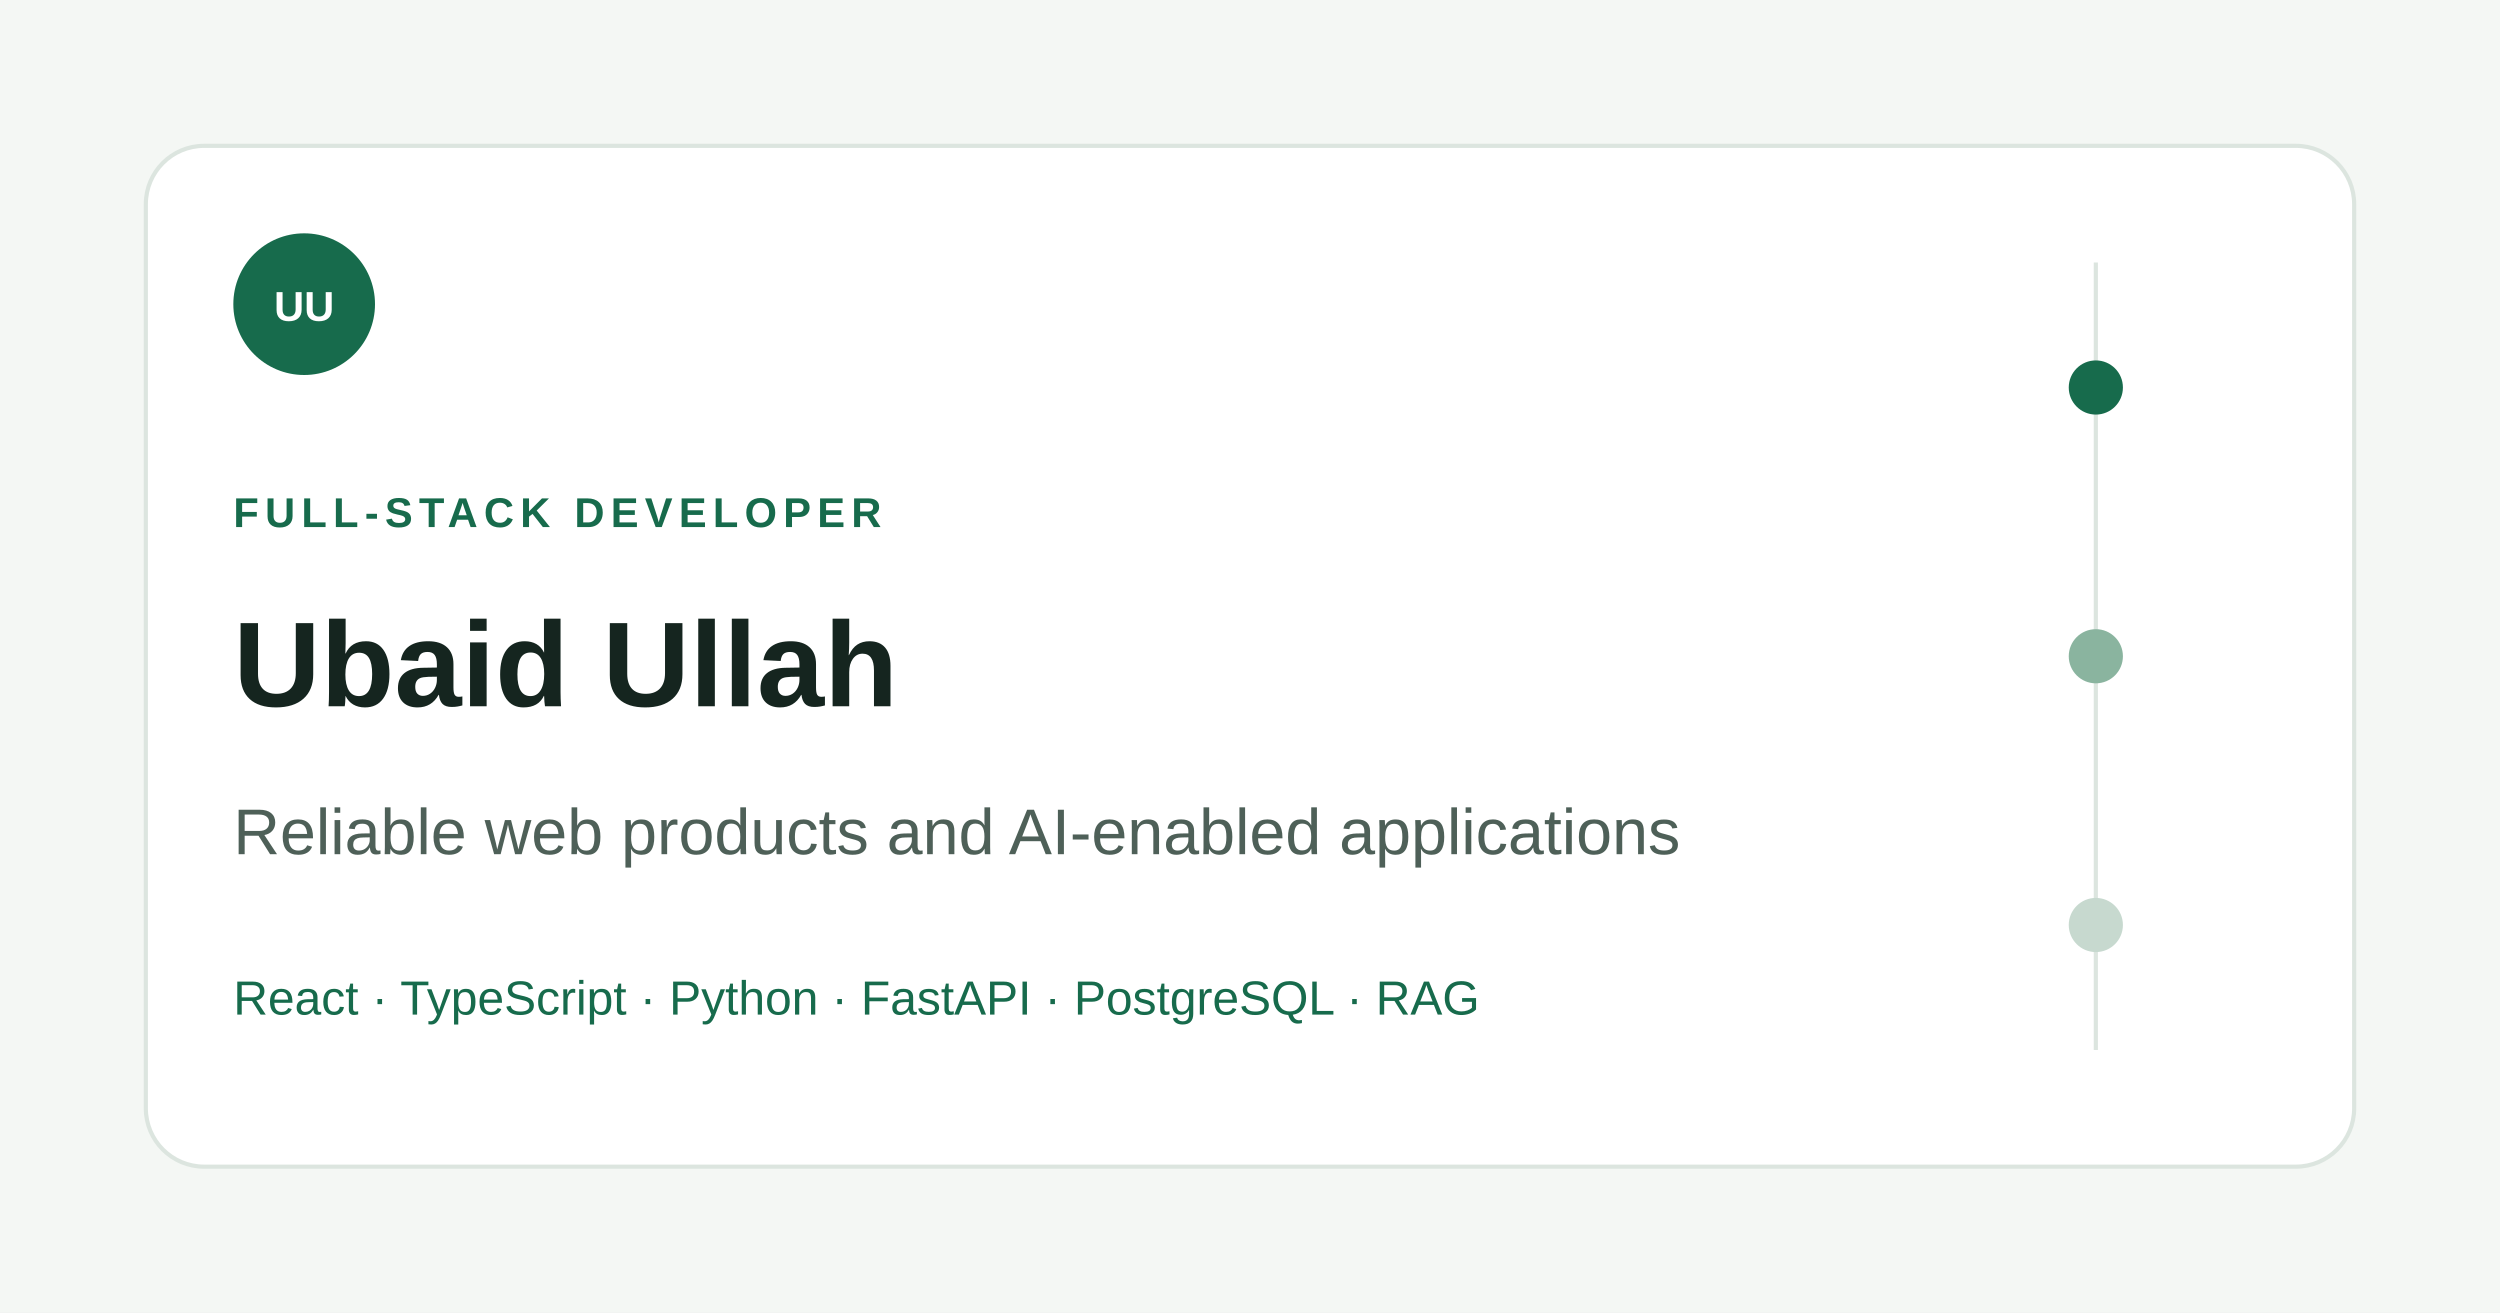
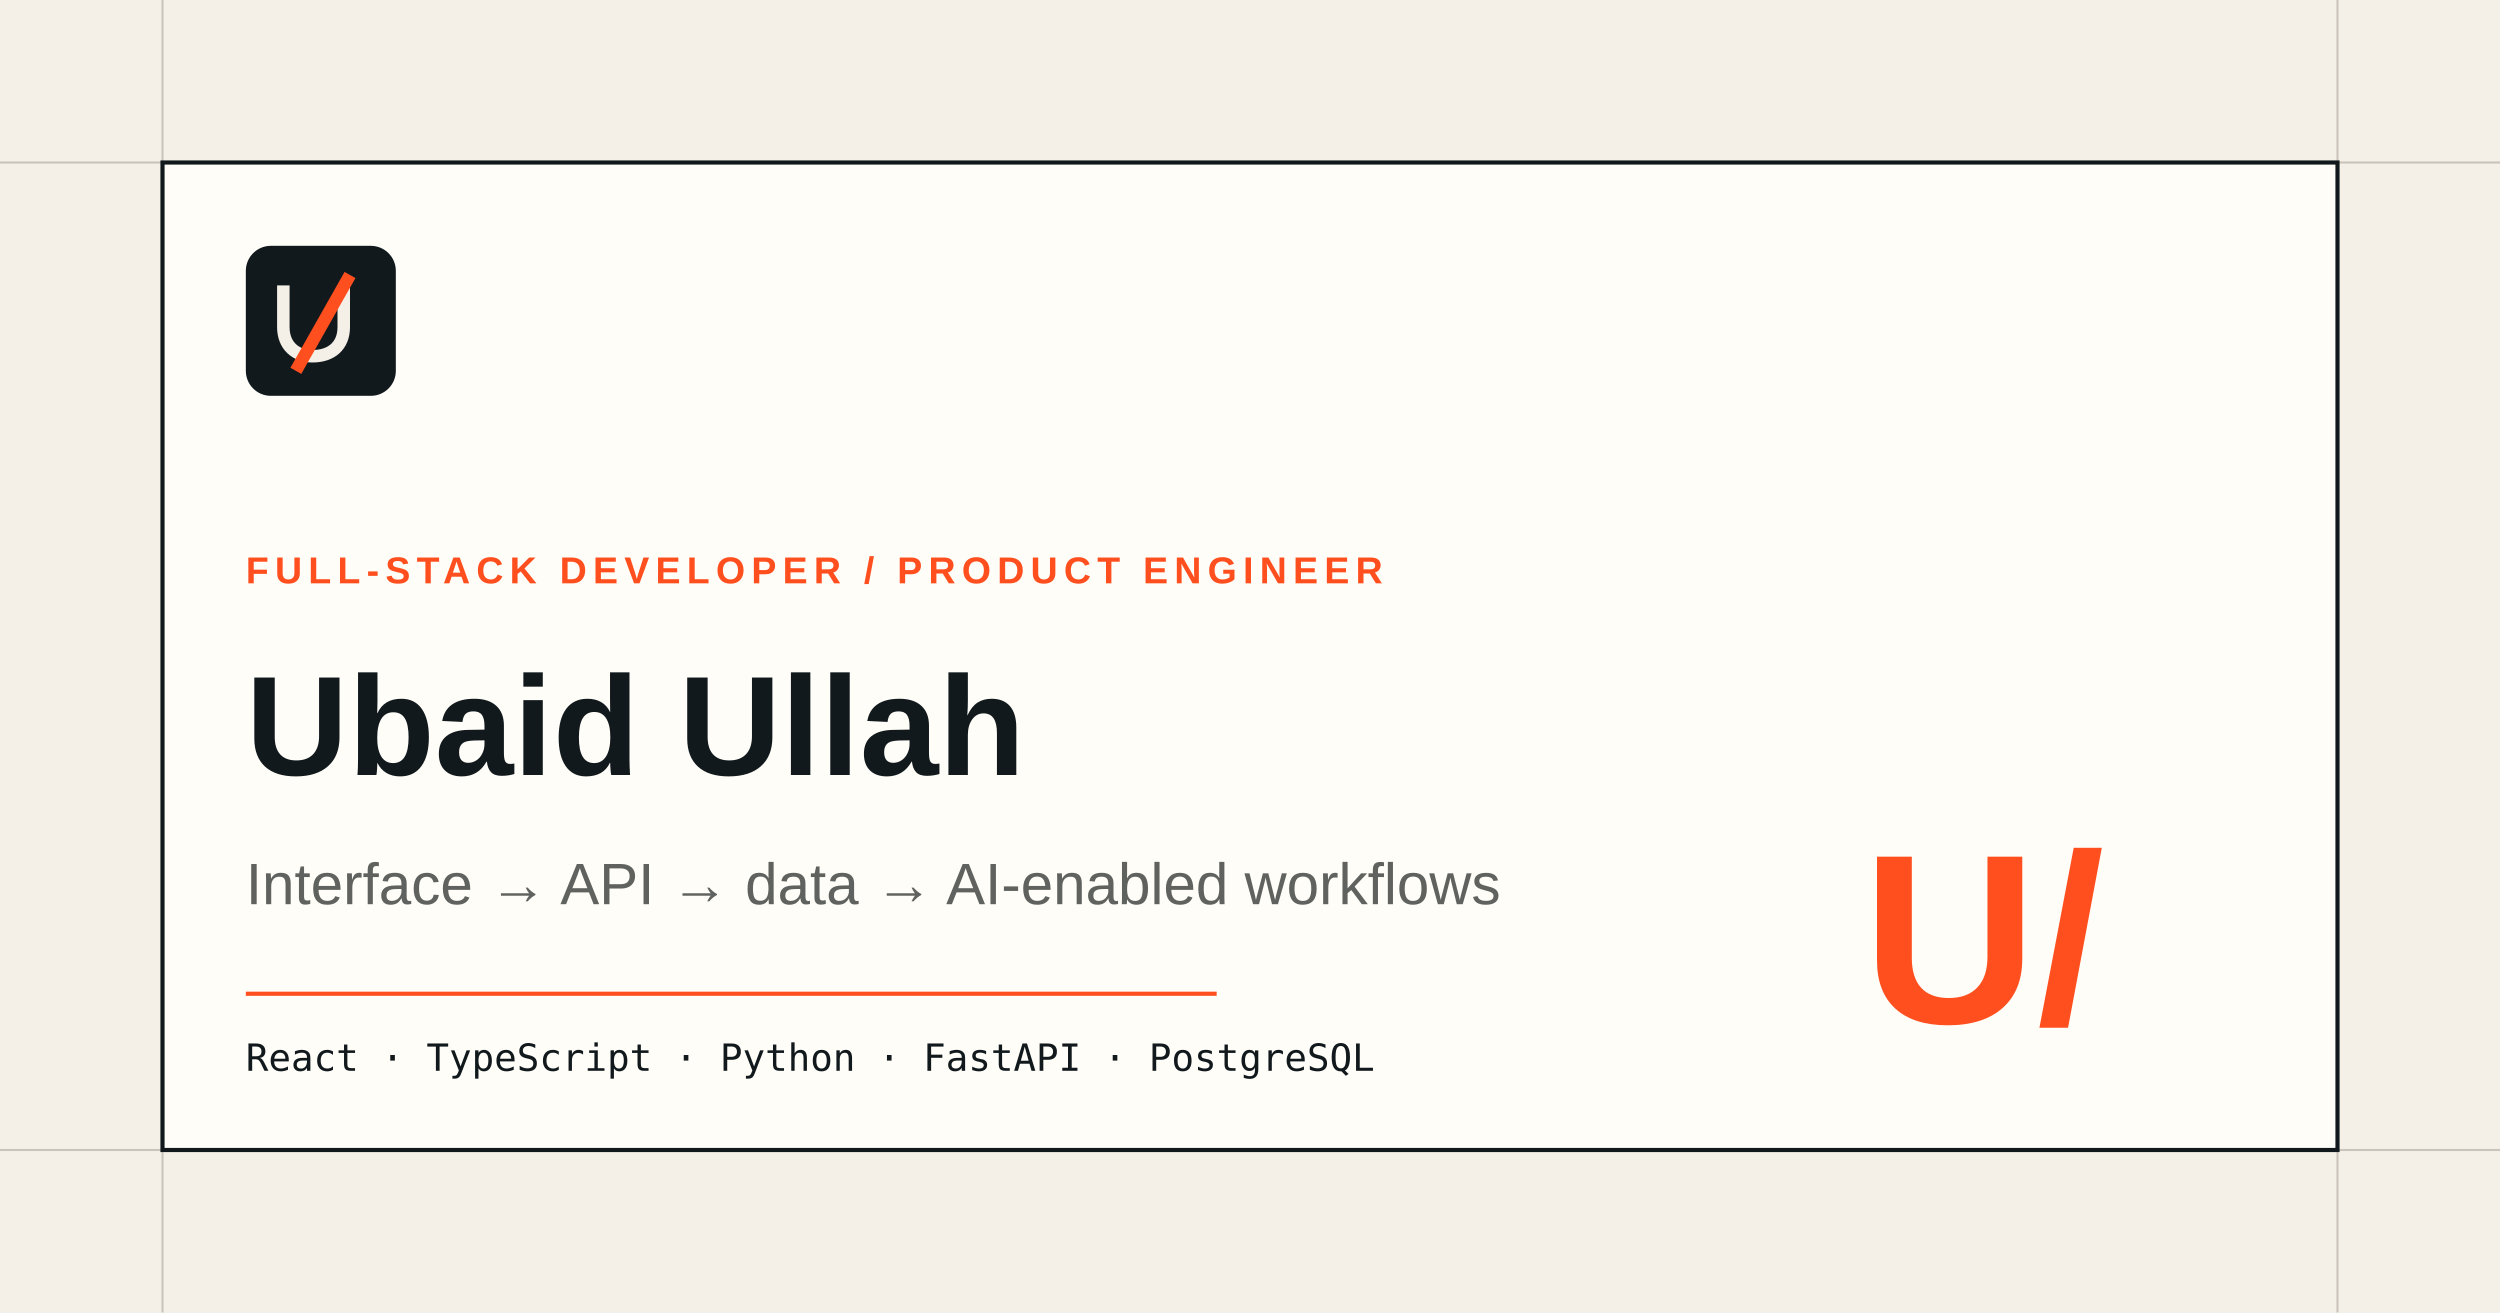
<svg xmlns="http://www.w3.org/2000/svg" width="1200" height="630" viewBox="0 0 1200 630" fill="none">
-   <rect width="1200" height="630" fill="#F4F7F4" />
-   <rect x="70" y="70" width="1060" height="490" rx="28" fill="#FFFFFF" stroke="#DCE5DF" stroke-width="2" />
-   <rect x="112" y="112" width="68" height="68" rx="34" fill="#176B4C" />
-   <text x="146" y="154" fill="white" font-family="Arial, sans-serif" font-size="20" text-anchor="middle" font-weight="700">UU</text>
-   <text x="112" y="253" fill="#176B4C" font-family="Arial, sans-serif" font-size="20" font-weight="700" letter-spacing="3">FULL-STACK DEVELOPER</text>
-   <text x="112" y="339" fill="#15251F" font-family="Arial, sans-serif" font-size="58" font-weight="700">Ubaid Ullah</text>
-   <text x="112" y="410" fill="#4E6058" font-family="Arial, sans-serif" font-size="31">Reliable web products and AI-enabled applications</text>
-   <text x="112" y="487" fill="#176B4C" font-family="Arial, sans-serif" font-size="23">React · TypeScript · Python · FastAPI · PostgreSQL · RAG</text>
-   <path d="M1006 126V504" stroke="#DCE5DF" stroke-width="2" />
-   <circle cx="1006" cy="186" r="13" fill="#176B4C" />
-   <circle cx="1006" cy="315" r="13" fill="#8AB49F" />
-   <circle cx="1006" cy="444" r="13" fill="#C7D9CF" />
+   <rect width="1200" height="630" fill="#F4F0E8" />
+   <path d="M0 78H1200M0 552H1200M78 0V630M1122 0V630" stroke="#C9C3B9" />
+   <rect x="78" y="78" width="1044" height="474" fill="#FFFDF8" stroke="#11191D" stroke-width="2" />
+   <rect x="118" y="118" width="72" height="72" rx="12" fill="#11191D" />
+   <path d="M136 137v20c0 9 6 14 14 14 9 0 15-5 15-14v-20" stroke="#F4F0E8" stroke-width="6" />
+   <path d="m168 132-26 46" stroke="#FF4F1F" stroke-width="6" />
+   <text x="118" y="280" fill="#FF4F1F" font-family="Arial, sans-serif" font-size="18" font-weight="700" letter-spacing="3">FULL-STACK DEVELOPER / PRODUCT ENGINEER</text>
+   <text x="118" y="372" fill="#11191D" font-family="Arial, sans-serif" font-size="68" font-weight="700">Ubaid Ullah</text>
+   <text x="118" y="434" fill="#5F625E" font-family="Arial, sans-serif" font-size="28">Interface → API → data → AI-enabled workflows</text>
+   <rect x="118" y="476" width="466" height="2" fill="#FF4F1F" />
+   <text x="118" y="514" fill="#11191D" font-family="monospace" font-size="18">React · TypeScript · Python · FastAPI · PostgreSQL</text>
+   <text x="1010" y="491" fill="#FF4F1F" font-family="Arial, sans-serif" font-size="116" font-weight="700" text-anchor="end">U/</text>
</svg>
